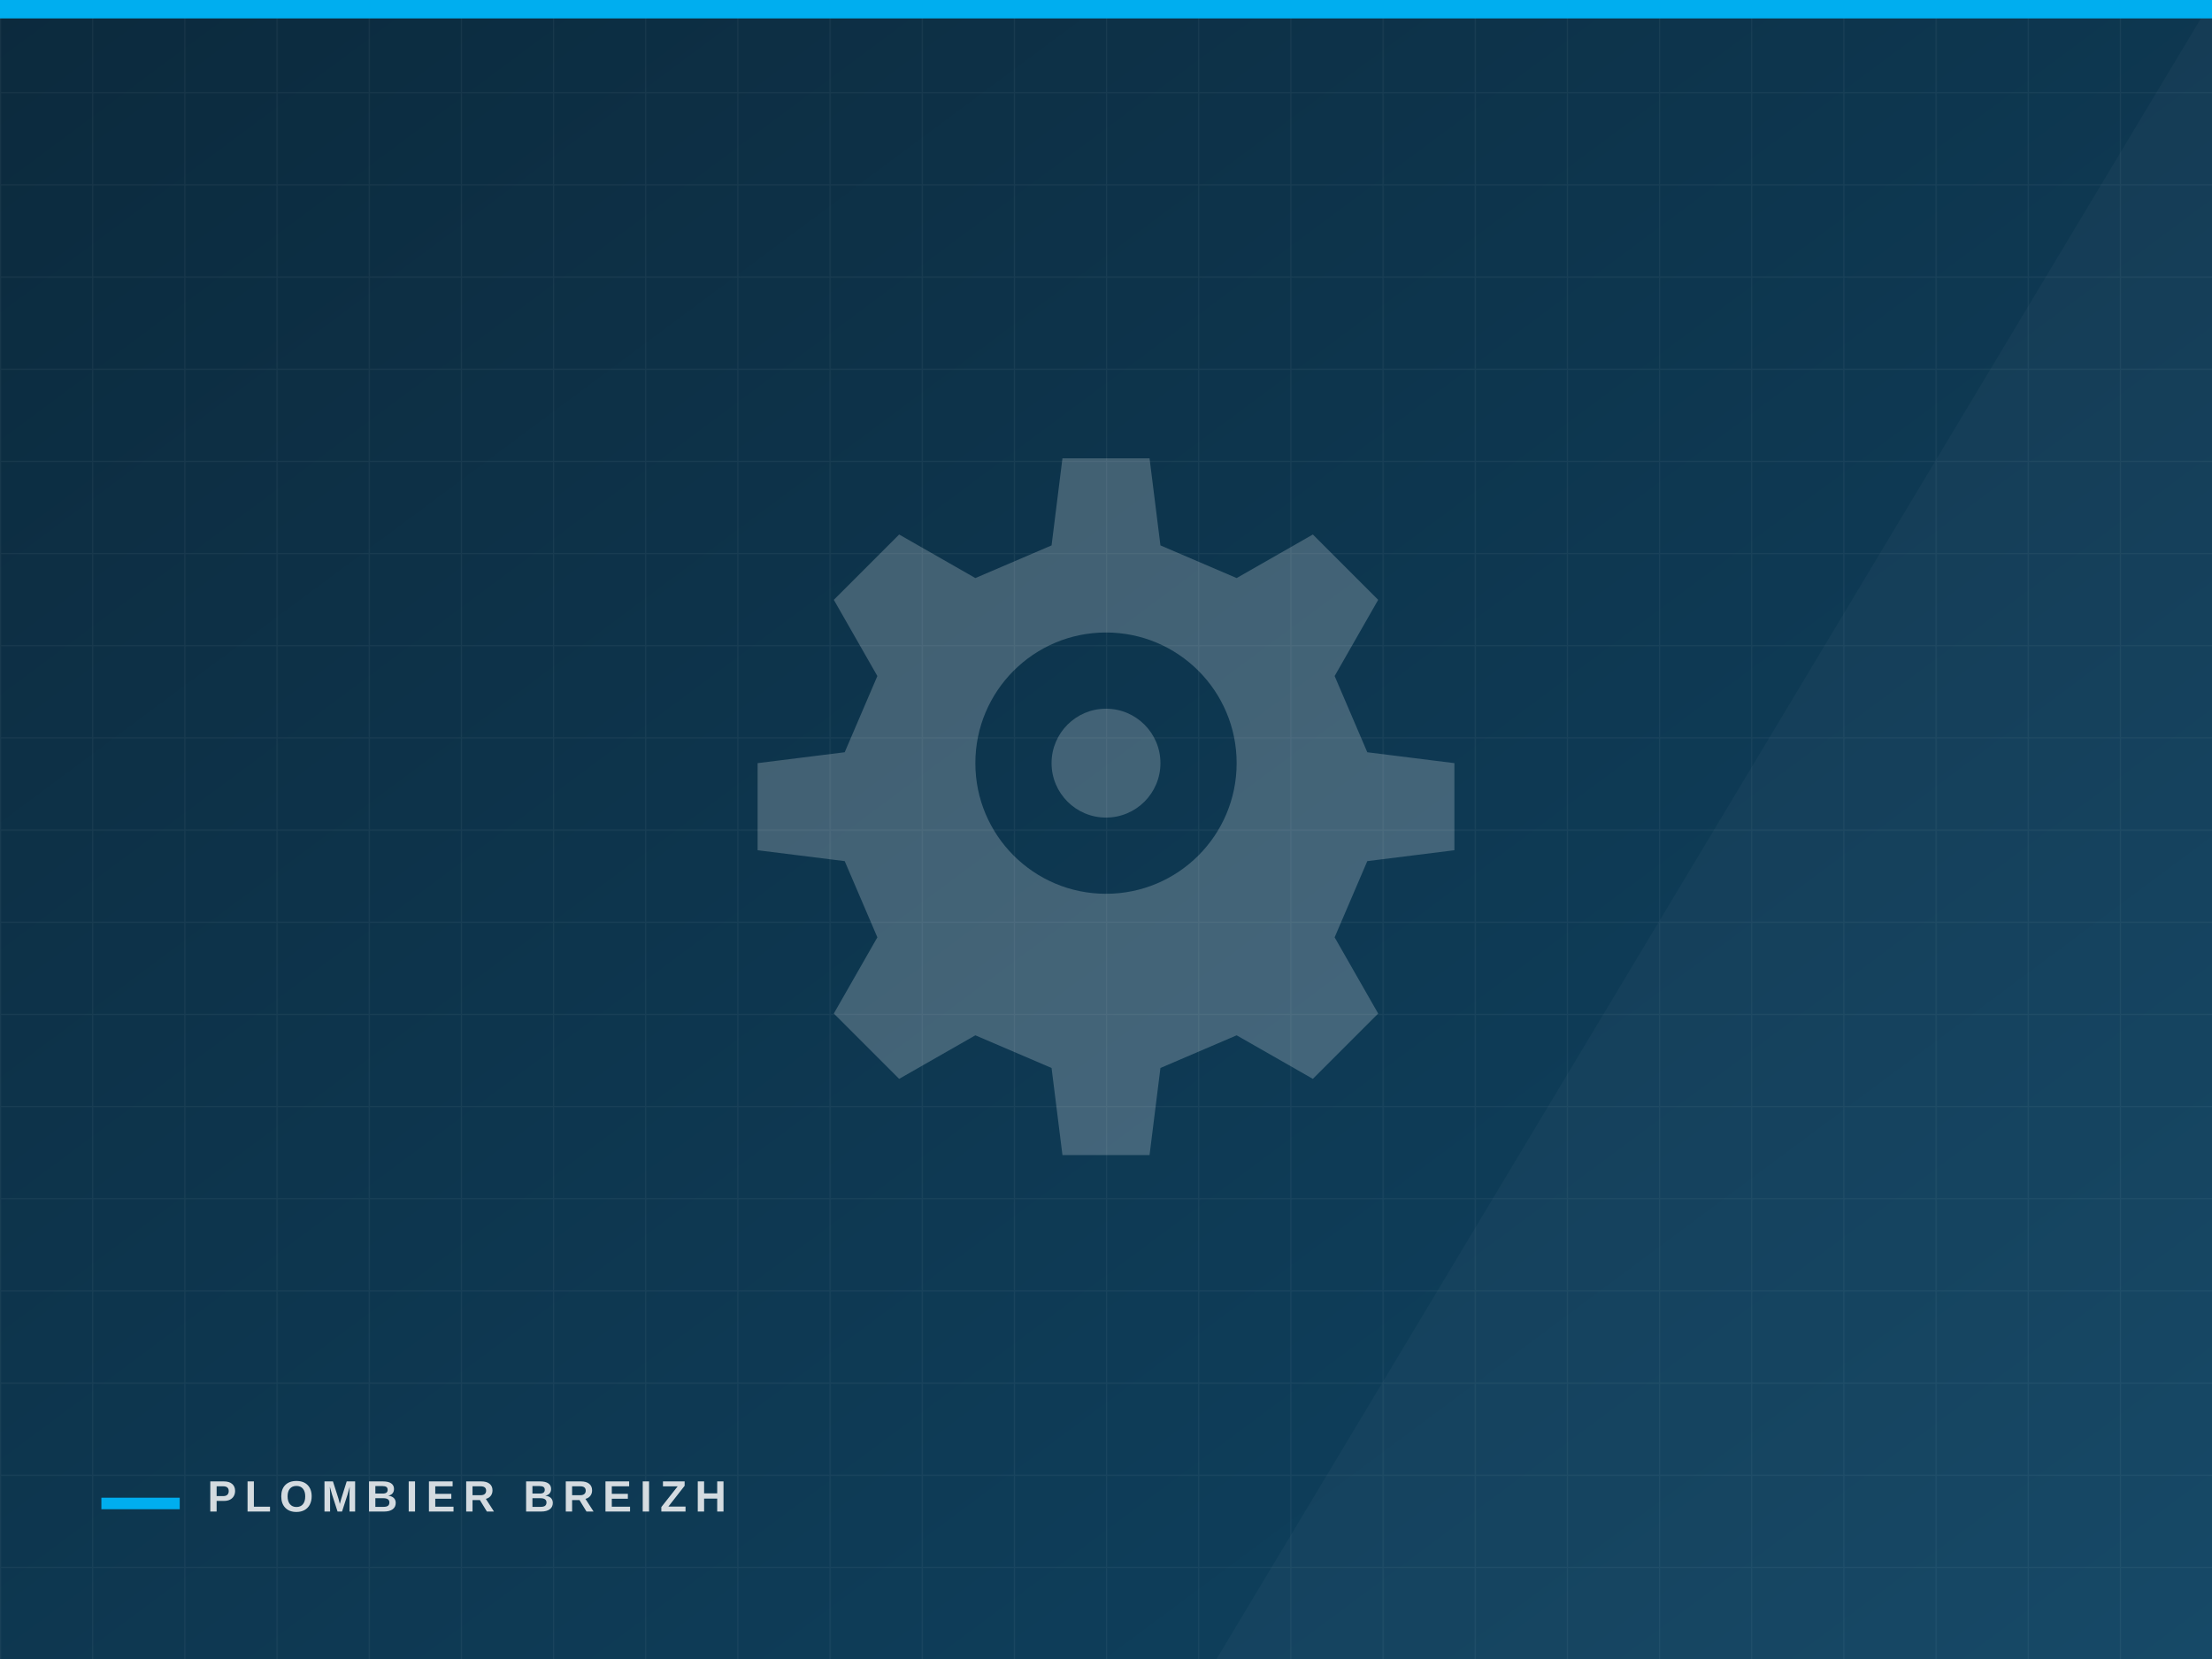
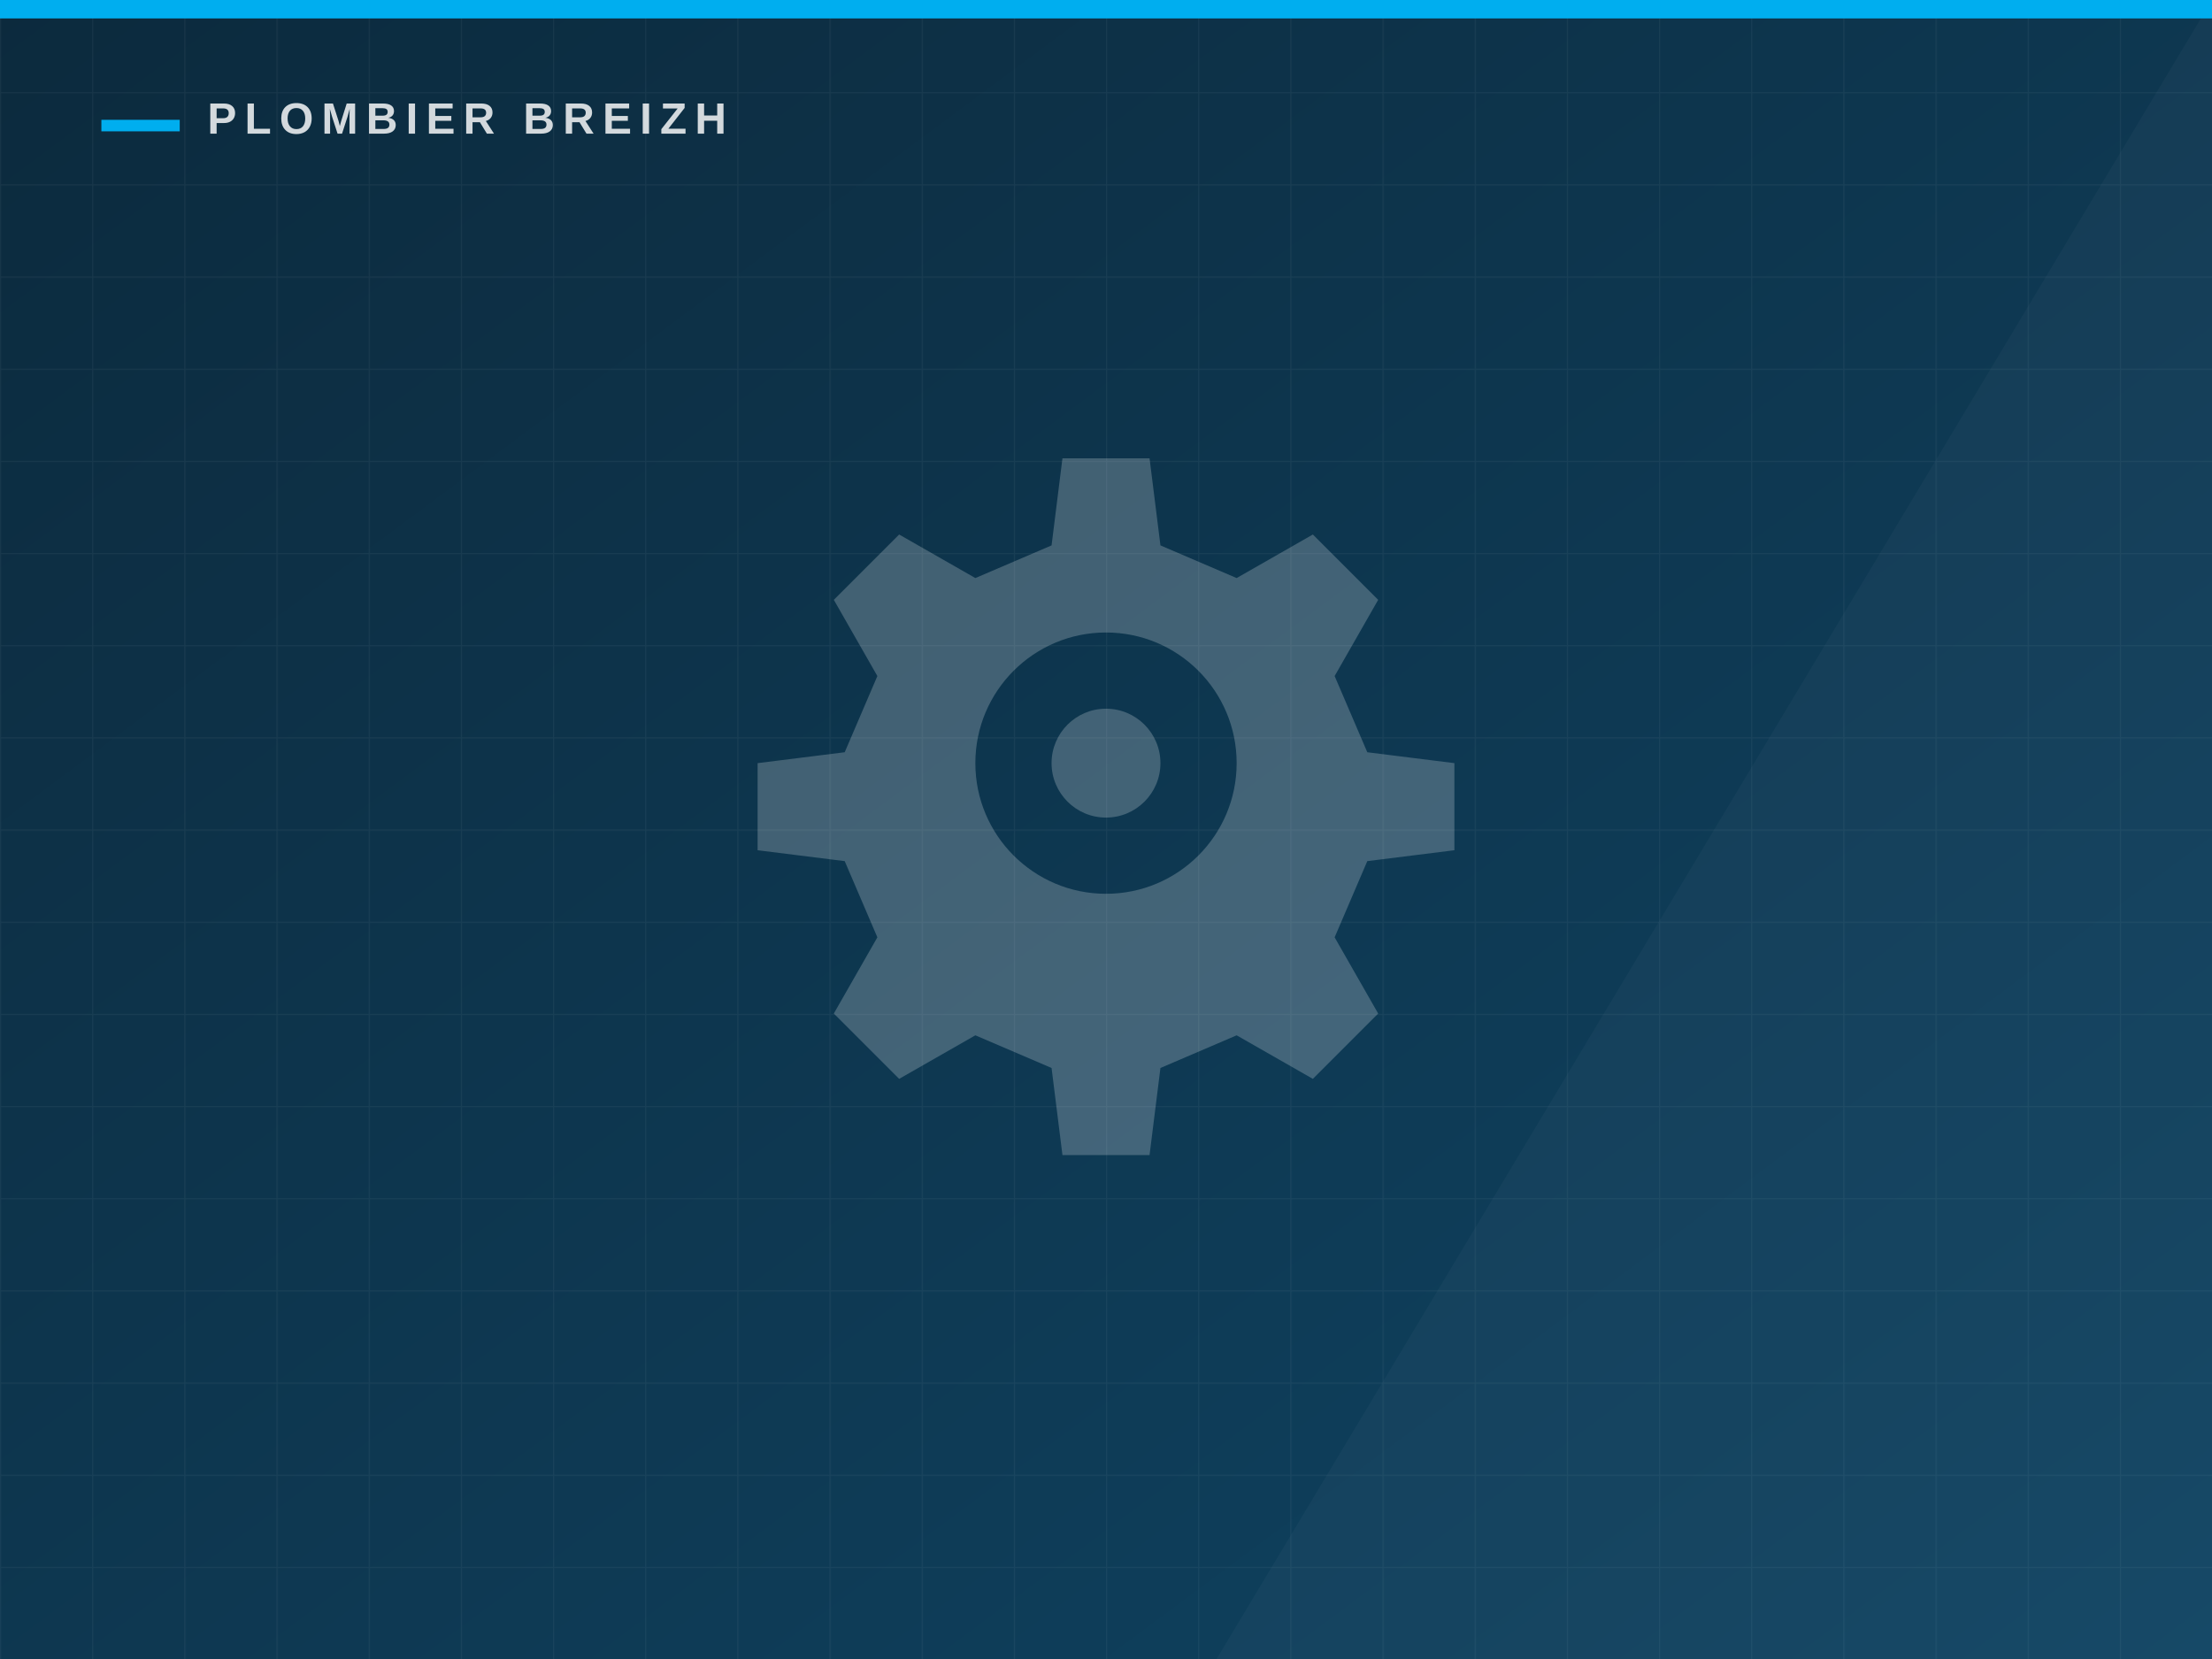
<svg xmlns="http://www.w3.org/2000/svg" viewBox="0 0 960 720" width="960" height="720" role="presentation">
  <defs>
    <linearGradient id="g" x1="0" y1="0" x2="1" y2="1">
      <stop offset="0" stop-color="#0C2A3D" />
      <stop offset="1" stop-color="#0F4463" />
    </linearGradient>
    <pattern id="p" width="40" height="40" patternUnits="userSpaceOnUse">
      <path d="M40 0H0v40" fill="none" stroke="#FFFFFF" stroke-opacity="0.05" stroke-width="1" />
    </pattern>
  </defs>
  <rect width="960" height="720" fill="url(#g)" />
  <rect width="960" height="720" fill="url(#p)" />
  <path d="M960 0 L960 720 L528 720 Z" fill="#FFFFFF" fill-opacity="0.03" />
  <rect x="0" y="0" width="960" height="8" fill="#00AEEF" />
  <g transform="translate(328.8 180) scale(4.725)">
    <path d="M32 20a12 12 0 1 0 0 24 12 12 0 0 0 0-24Zm0 7a5 5 0 1 1 0 10 5 5 0 0 1 0-10ZM28 4h8l1 8 7 3 7-4 6 6-4 7 3 7 8 1v8l-8 1-3 7 4 7-6 6-7-4-7 3-1 8h-8l-1-8-7-3-7 4-6-6 4-7-3-7-8-1v-8l8-1 3-7-4-7 6-6 7 4 7-3 1-8Z" fill="#FFFFFF" fill-opacity="0.22" />
  </g>
-   <g transform="translate(44 676)">
+   <g transform="translate(44 78)">
    <rect x="0" y="-26" width="34" height="5" fill="#00AEEF" />
    <text x="46" y="-20" font-family="Segoe UI,Helvetica Neue,Arial,sans-serif" font-size="19" font-weight="700" letter-spacing="3.5" fill="#FFFFFF" fill-opacity="0.82">PLOMBIER BREIZH</text>
  </g>
</svg>
